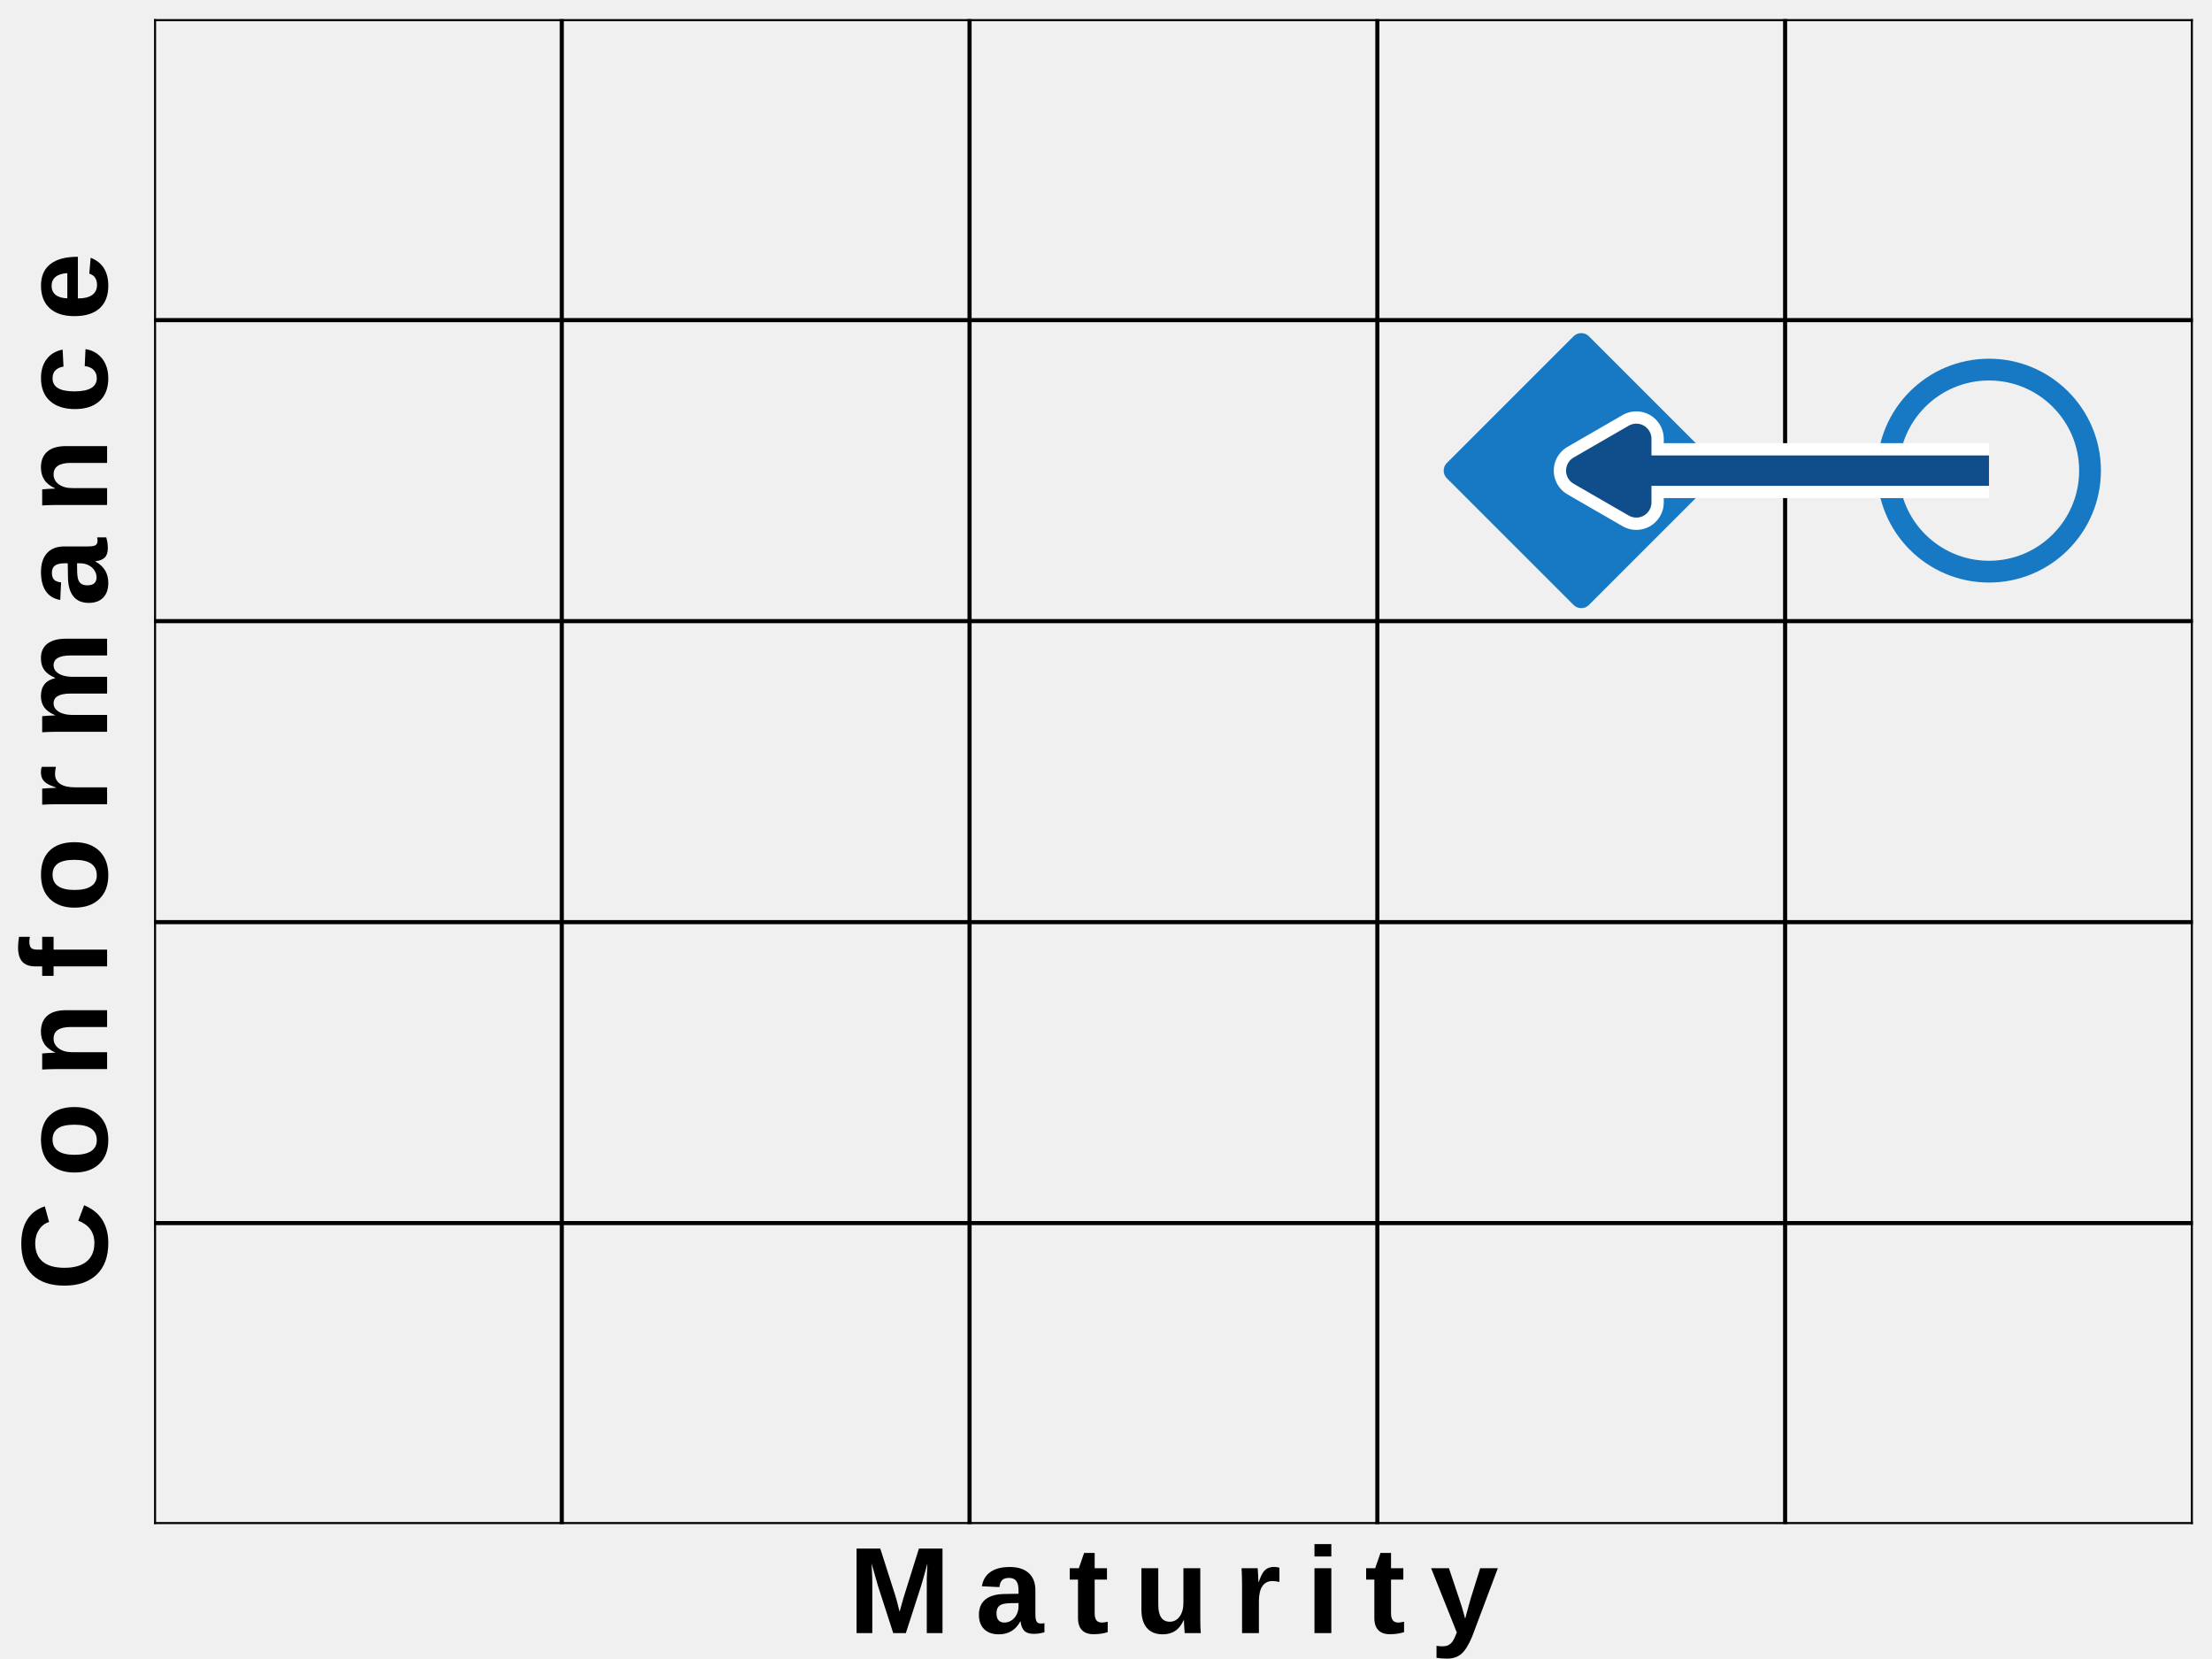
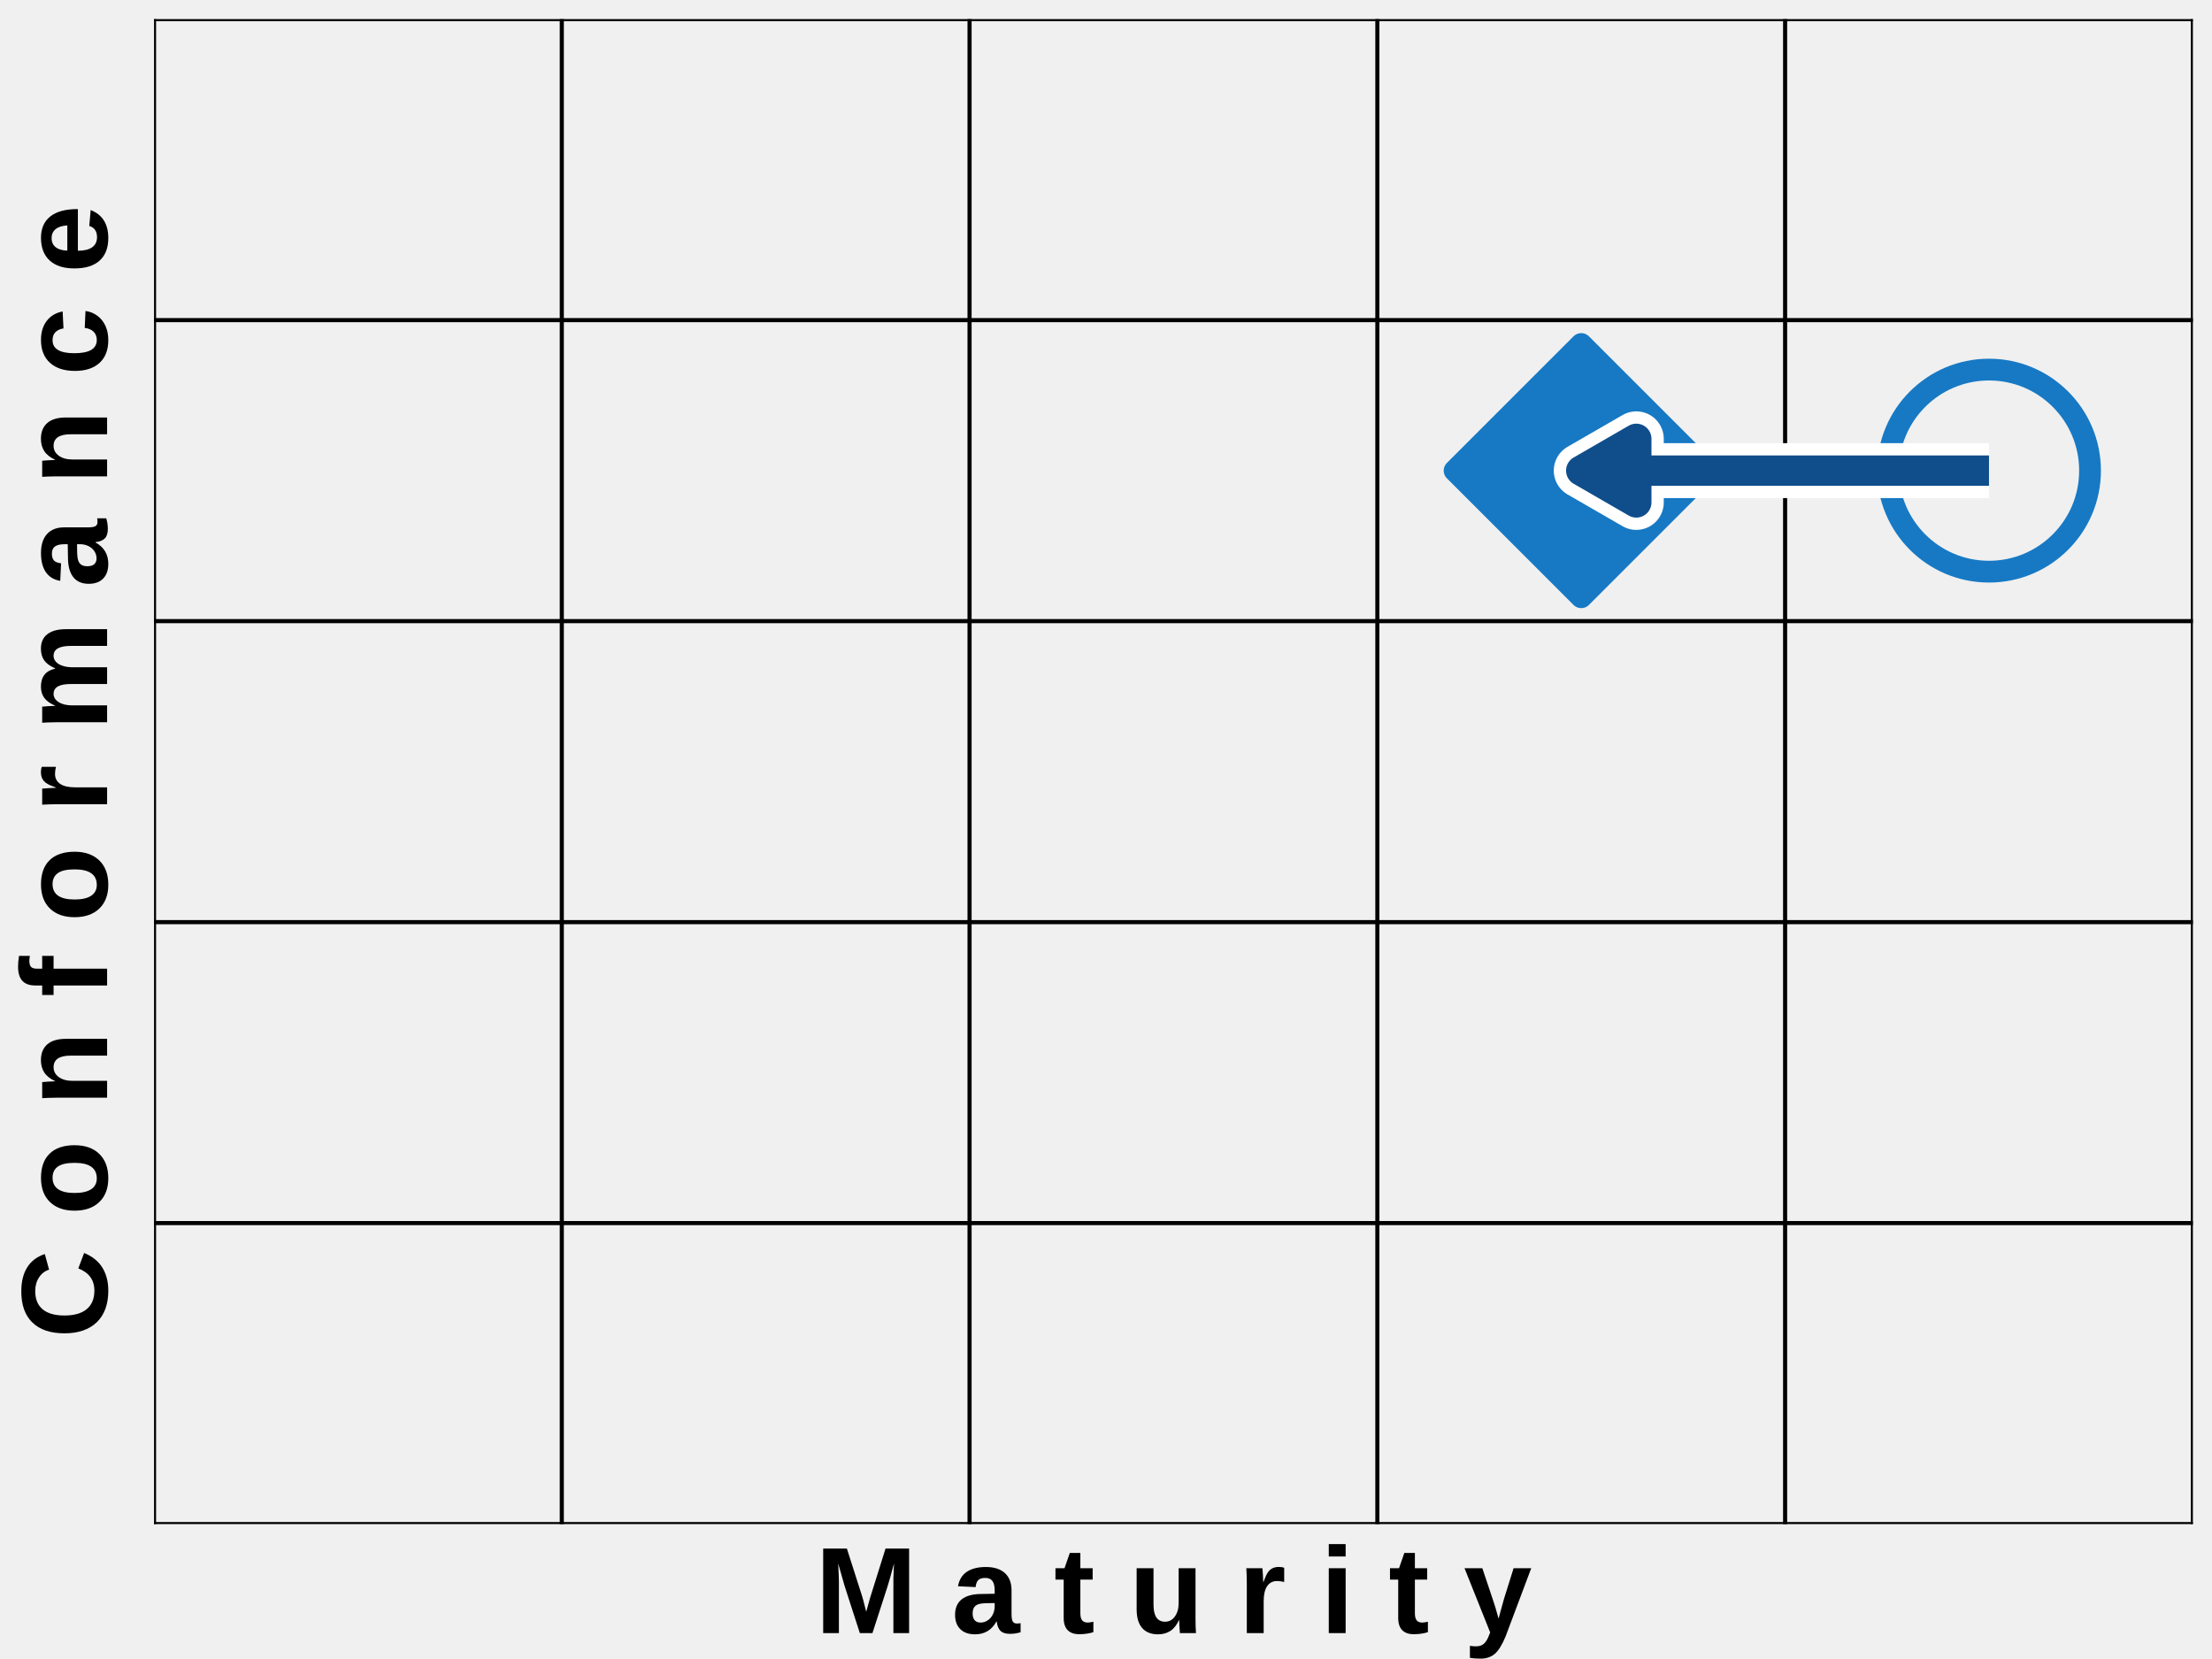
- <svg xmlns="http://www.w3.org/2000/svg" class="svglite" width="576.00pt" height="432.00pt" viewBox="0 0 576.00 432.00">
+ <svg xmlns="http://www.w3.org/2000/svg" width="768" height="576" class="svglite" viewBox="0 0 576 432">
  <defs>
-     <style type="text/css">
-     .svglite line, .svglite polyline, .svglite polygon, .svglite path, .svglite rect, .svglite circle {
-       fill: none;
-       stroke: #000000;
-       stroke-linecap: round;
-       stroke-linejoin: round;
-       stroke-miterlimit: 10.00;
-     }
-     .svglite text {
-       white-space: pre;
-     }
-   </style>
+     <style type="text/css">.svglite circle,.svglite line,.svglite polygon,.svglite rect{fill:none;stroke:#000;stroke-linecap:round;stroke-linejoin:round;stroke-miterlimit:10}.svglite text{white-space:pre}</style>
  </defs>
-   <rect width="100%" height="100%" style="stroke: none; fill: none;" />
+   <rect width="100%" height="100%" style="stroke:none;fill:none" />
  <defs>
    <clipPath id="cpMC4wMHw1NzYuMDB8MC4wMHw0MzIuMDA=">
-       <rect x="0.00" y="0.00" width="576.00" height="432.00" />
+       <rect width="576" height="432" x="0" y="0" />
    </clipPath>
  </defs>
-   <g clip-path="url(#cpMC4wMHw1NzYuMDB8MC4wMHw0MzIuMDA=)">
- </g>
  <defs>
    <clipPath id="cpNDAuMTF8NTcxLjAyfDQuOTh8Mzk2Ljg3">
-       <rect x="40.11" y="4.98" width="530.91" height="391.89" />
+       <rect width="530.91" height="391.89" x="40.11" y="4.98" />
    </clipPath>
  </defs>
  <g clip-path="url(#cpNDAuMTF8NTcxLjAyfDQuOTh8Mzk2Ljg3)">
-     <circle cx="517.93" cy="122.55" r="26.31" style="stroke-width: 5.67; stroke: #1779C4;" />
-     <polygon points="411.75,155.52 444.72,122.55 411.75,89.58 378.77,122.55 " style="stroke-width: 5.67; stroke: #1779C4; fill: #1779C4;" />
-     <line x1="40.11" y1="396.87" x2="40.11" y2="4.98" style="stroke-width: 1.07; stroke-linecap: butt;" />
-     <line x1="146.29" y1="396.87" x2="146.29" y2="4.98" style="stroke-width: 1.07; stroke-linecap: butt;" />
-     <line x1="252.47" y1="396.87" x2="252.47" y2="4.98" style="stroke-width: 1.07; stroke-linecap: butt;" />
-     <line x1="358.66" y1="396.87" x2="358.66" y2="4.98" style="stroke-width: 1.07; stroke-linecap: butt;" />
-     <line x1="464.84" y1="396.87" x2="464.84" y2="4.98" style="stroke-width: 1.07; stroke-linecap: butt;" />
-     <line x1="571.02" y1="396.87" x2="571.02" y2="4.98" style="stroke-width: 1.07; stroke-linecap: butt;" />
-     <line x1="40.11" y1="396.87" x2="571.02" y2="396.87" style="stroke-width: 1.07; stroke-linecap: butt;" />
-     <line x1="40.11" y1="318.49" x2="571.02" y2="318.49" style="stroke-width: 1.07; stroke-linecap: butt;" />
-     <line x1="40.11" y1="240.12" x2="571.02" y2="240.12" style="stroke-width: 1.07; stroke-linecap: butt;" />
-     <line x1="40.11" y1="161.74" x2="571.02" y2="161.74" style="stroke-width: 1.07; stroke-linecap: butt;" />
-     <line x1="40.11" y1="83.36" x2="571.02" y2="83.36" style="stroke-width: 1.07; stroke-linecap: butt;" />
-     <line x1="40.11" y1="4.98" x2="571.02" y2="4.98" style="stroke-width: 1.07; stroke-linecap: butt;" />
-     <line x1="517.93" y1="122.55" x2="411.75" y2="122.55" style="stroke-width: 14.30; stroke: #FFFFFF; stroke-linecap: butt;" />
-     <polygon points="426.09,114.27 411.75,122.55 426.09,130.83 " style="stroke-width: 14.30; stroke: #FFFFFF; stroke-linecap: butt; fill: #FFFFFF;" />
-     <line x1="517.93" y1="122.55" x2="411.75" y2="122.55" style="stroke-width: 7.90; stroke: #104E8B; stroke-linecap: butt;" />
-     <polygon points="426.09,114.27 411.75,122.55 426.09,130.83 " style="stroke-width: 7.90; stroke: #104E8B; stroke-linecap: butt; fill: #104E8B;" />
+     <circle cx="517.93" cy="122.55" r="26.31" style="stroke-width:5.67;stroke:#1779c4" />
+     <polygon points="411.75 155.52 444.72 122.55 411.75 89.58 378.77 122.55" style="stroke-width:5.67;stroke:#1779c4;fill:#1779c4" />
+     <line x1="40.11" x2="40.11" y1="396.87" y2="4.98" style="stroke-width:1.07;stroke-linecap:butt" />
+     <line x1="146.29" x2="146.29" y1="396.87" y2="4.98" style="stroke-width:1.07;stroke-linecap:butt" />
+     <line x1="252.47" x2="252.47" y1="396.87" y2="4.98" style="stroke-width:1.07;stroke-linecap:butt" />
+     <line x1="358.66" x2="358.66" y1="396.87" y2="4.98" style="stroke-width:1.07;stroke-linecap:butt" />
+     <line x1="464.84" x2="464.84" y1="396.87" y2="4.98" style="stroke-width:1.07;stroke-linecap:butt" />
+     <line x1="571.02" x2="571.02" y1="396.87" y2="4.98" style="stroke-width:1.07;stroke-linecap:butt" />
+     <line x1="40.11" x2="571.02" y1="396.87" y2="396.87" style="stroke-width:1.07;stroke-linecap:butt" />
+     <line x1="40.11" x2="571.02" y1="318.49" y2="318.49" style="stroke-width:1.07;stroke-linecap:butt" />
+     <line x1="40.11" x2="571.02" y1="240.12" y2="240.12" style="stroke-width:1.07;stroke-linecap:butt" />
+     <line x1="40.11" x2="571.02" y1="161.74" y2="161.74" style="stroke-width:1.07;stroke-linecap:butt" />
+     <line x1="40.11" x2="571.02" y1="83.36" y2="83.36" style="stroke-width:1.07;stroke-linecap:butt" />
+     <line x1="40.11" x2="571.02" y1="4.98" y2="4.98" style="stroke-width:1.07;stroke-linecap:butt" />
+     <line x1="517.93" x2="411.75" y1="122.55" y2="122.55" style="stroke-width:14.3;stroke:#fff;stroke-linecap:butt" />
+     <polygon points="426.09 114.27 411.75 122.55 426.09 130.83" style="stroke-width:14.3;stroke:#fff;stroke-linecap:butt;fill:#fff" />
+     <line x1="517.93" x2="411.75" y1="122.55" y2="122.55" style="stroke-width:7.9;stroke:#104e8b;stroke-linecap:butt" />
+     <polygon points="426.09 114.27 411.75 122.55 426.09 130.83" style="stroke-width:7.9;stroke:#104e8b;stroke-linecap:butt;fill:#104e8b" />
  </g>
  <g clip-path="url(#cpMC4wMHw1NzYuMDB8MC4wMHw0MzIuMDA=)">
-     <text x="305.56" y="425.26" text-anchor="middle" style="font-size: 32.00px; font-weight: bold; font-family: &quot;Arial&quot;;" textLength="169.31px" lengthAdjust="spacingAndGlyphs">M a t u r i t y</text>
-     <text transform="translate(27.89,200.93) rotate(-90)" text-anchor="middle" style="font-size: 32.00px; font-weight: bold; font-family: &quot;Arial&quot;;" textLength="270.32px" lengthAdjust="spacingAndGlyphs">C o n f o r m a n c e</text>
+     <text x="305.56" y="425.26" lengthAdjust="spacingAndGlyphs" text-anchor="middle" textLength="169.31" style="font-size:32px;font-weight:700;font-family:&quot;Arial&quot;">M a t u r i t y</text>
+     <text style="font-size:32px;font-weight:700;font-family:&quot;Arial&quot;" lengthAdjust="spacingAndGlyphs" text-anchor="middle" textLength="270.32" transform="translate(27.89,200.93) rotate(-90)">C o n f o r m a n c e</text>
  </g>
</svg>
